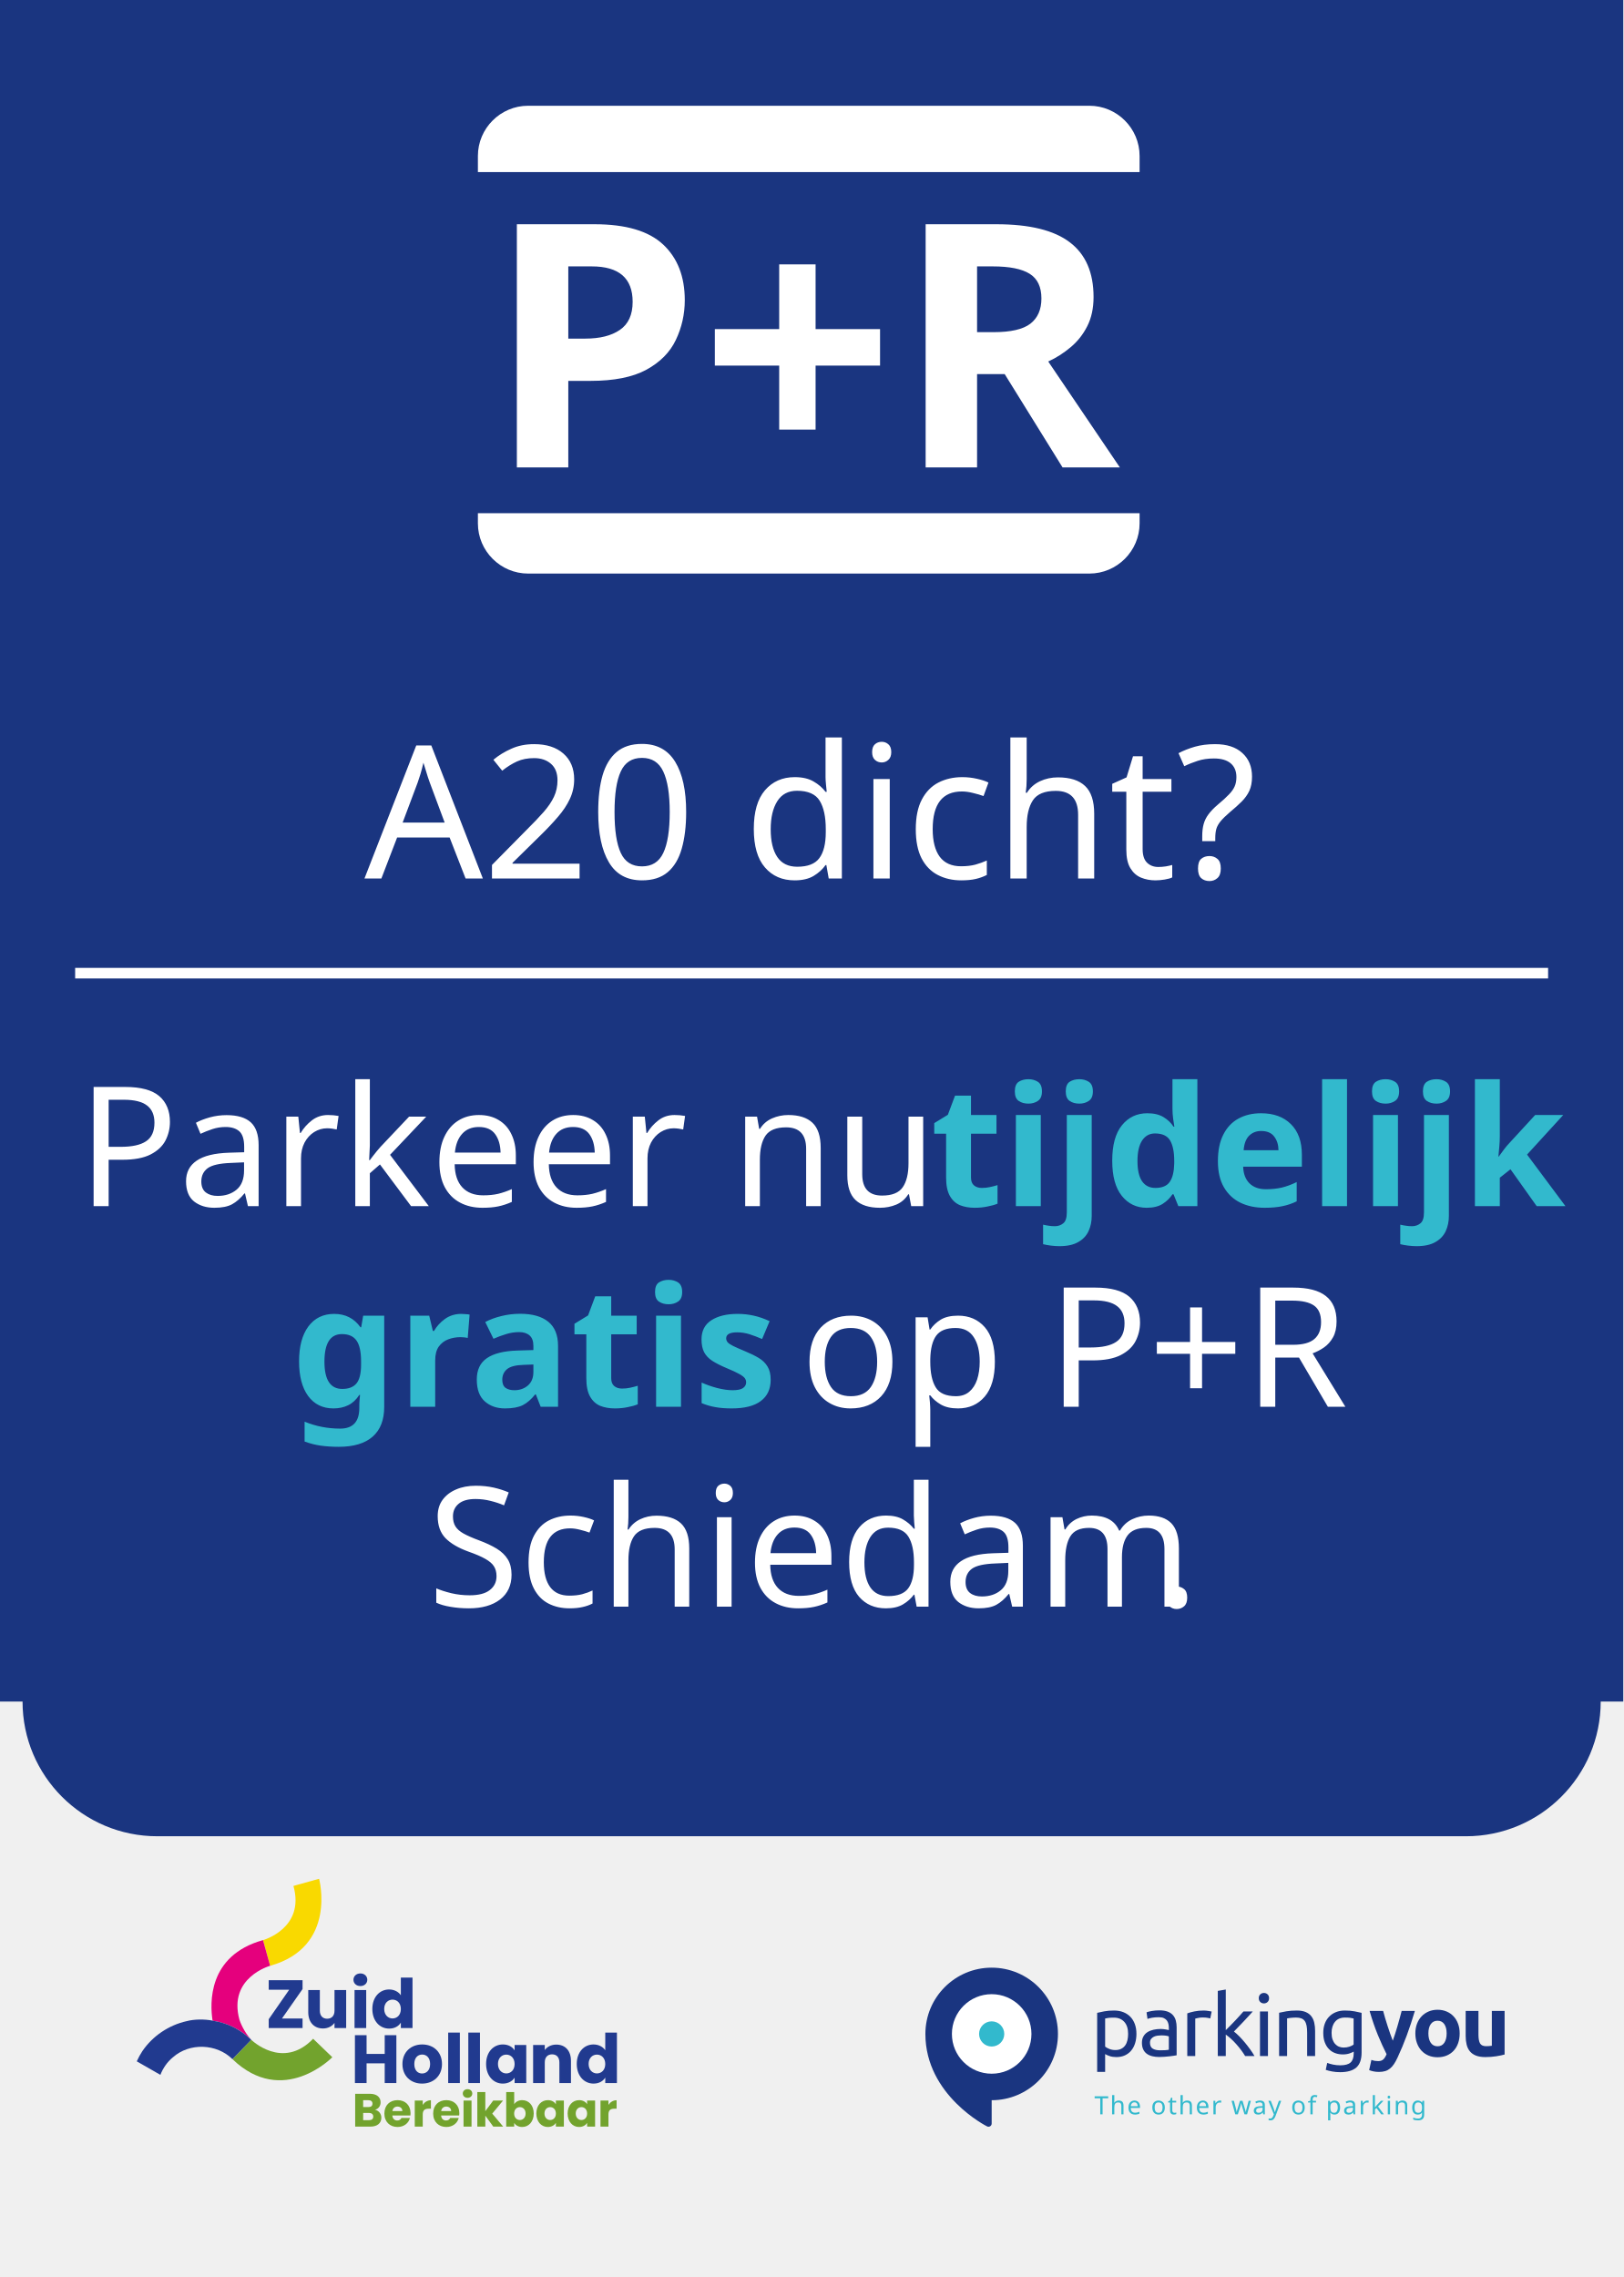
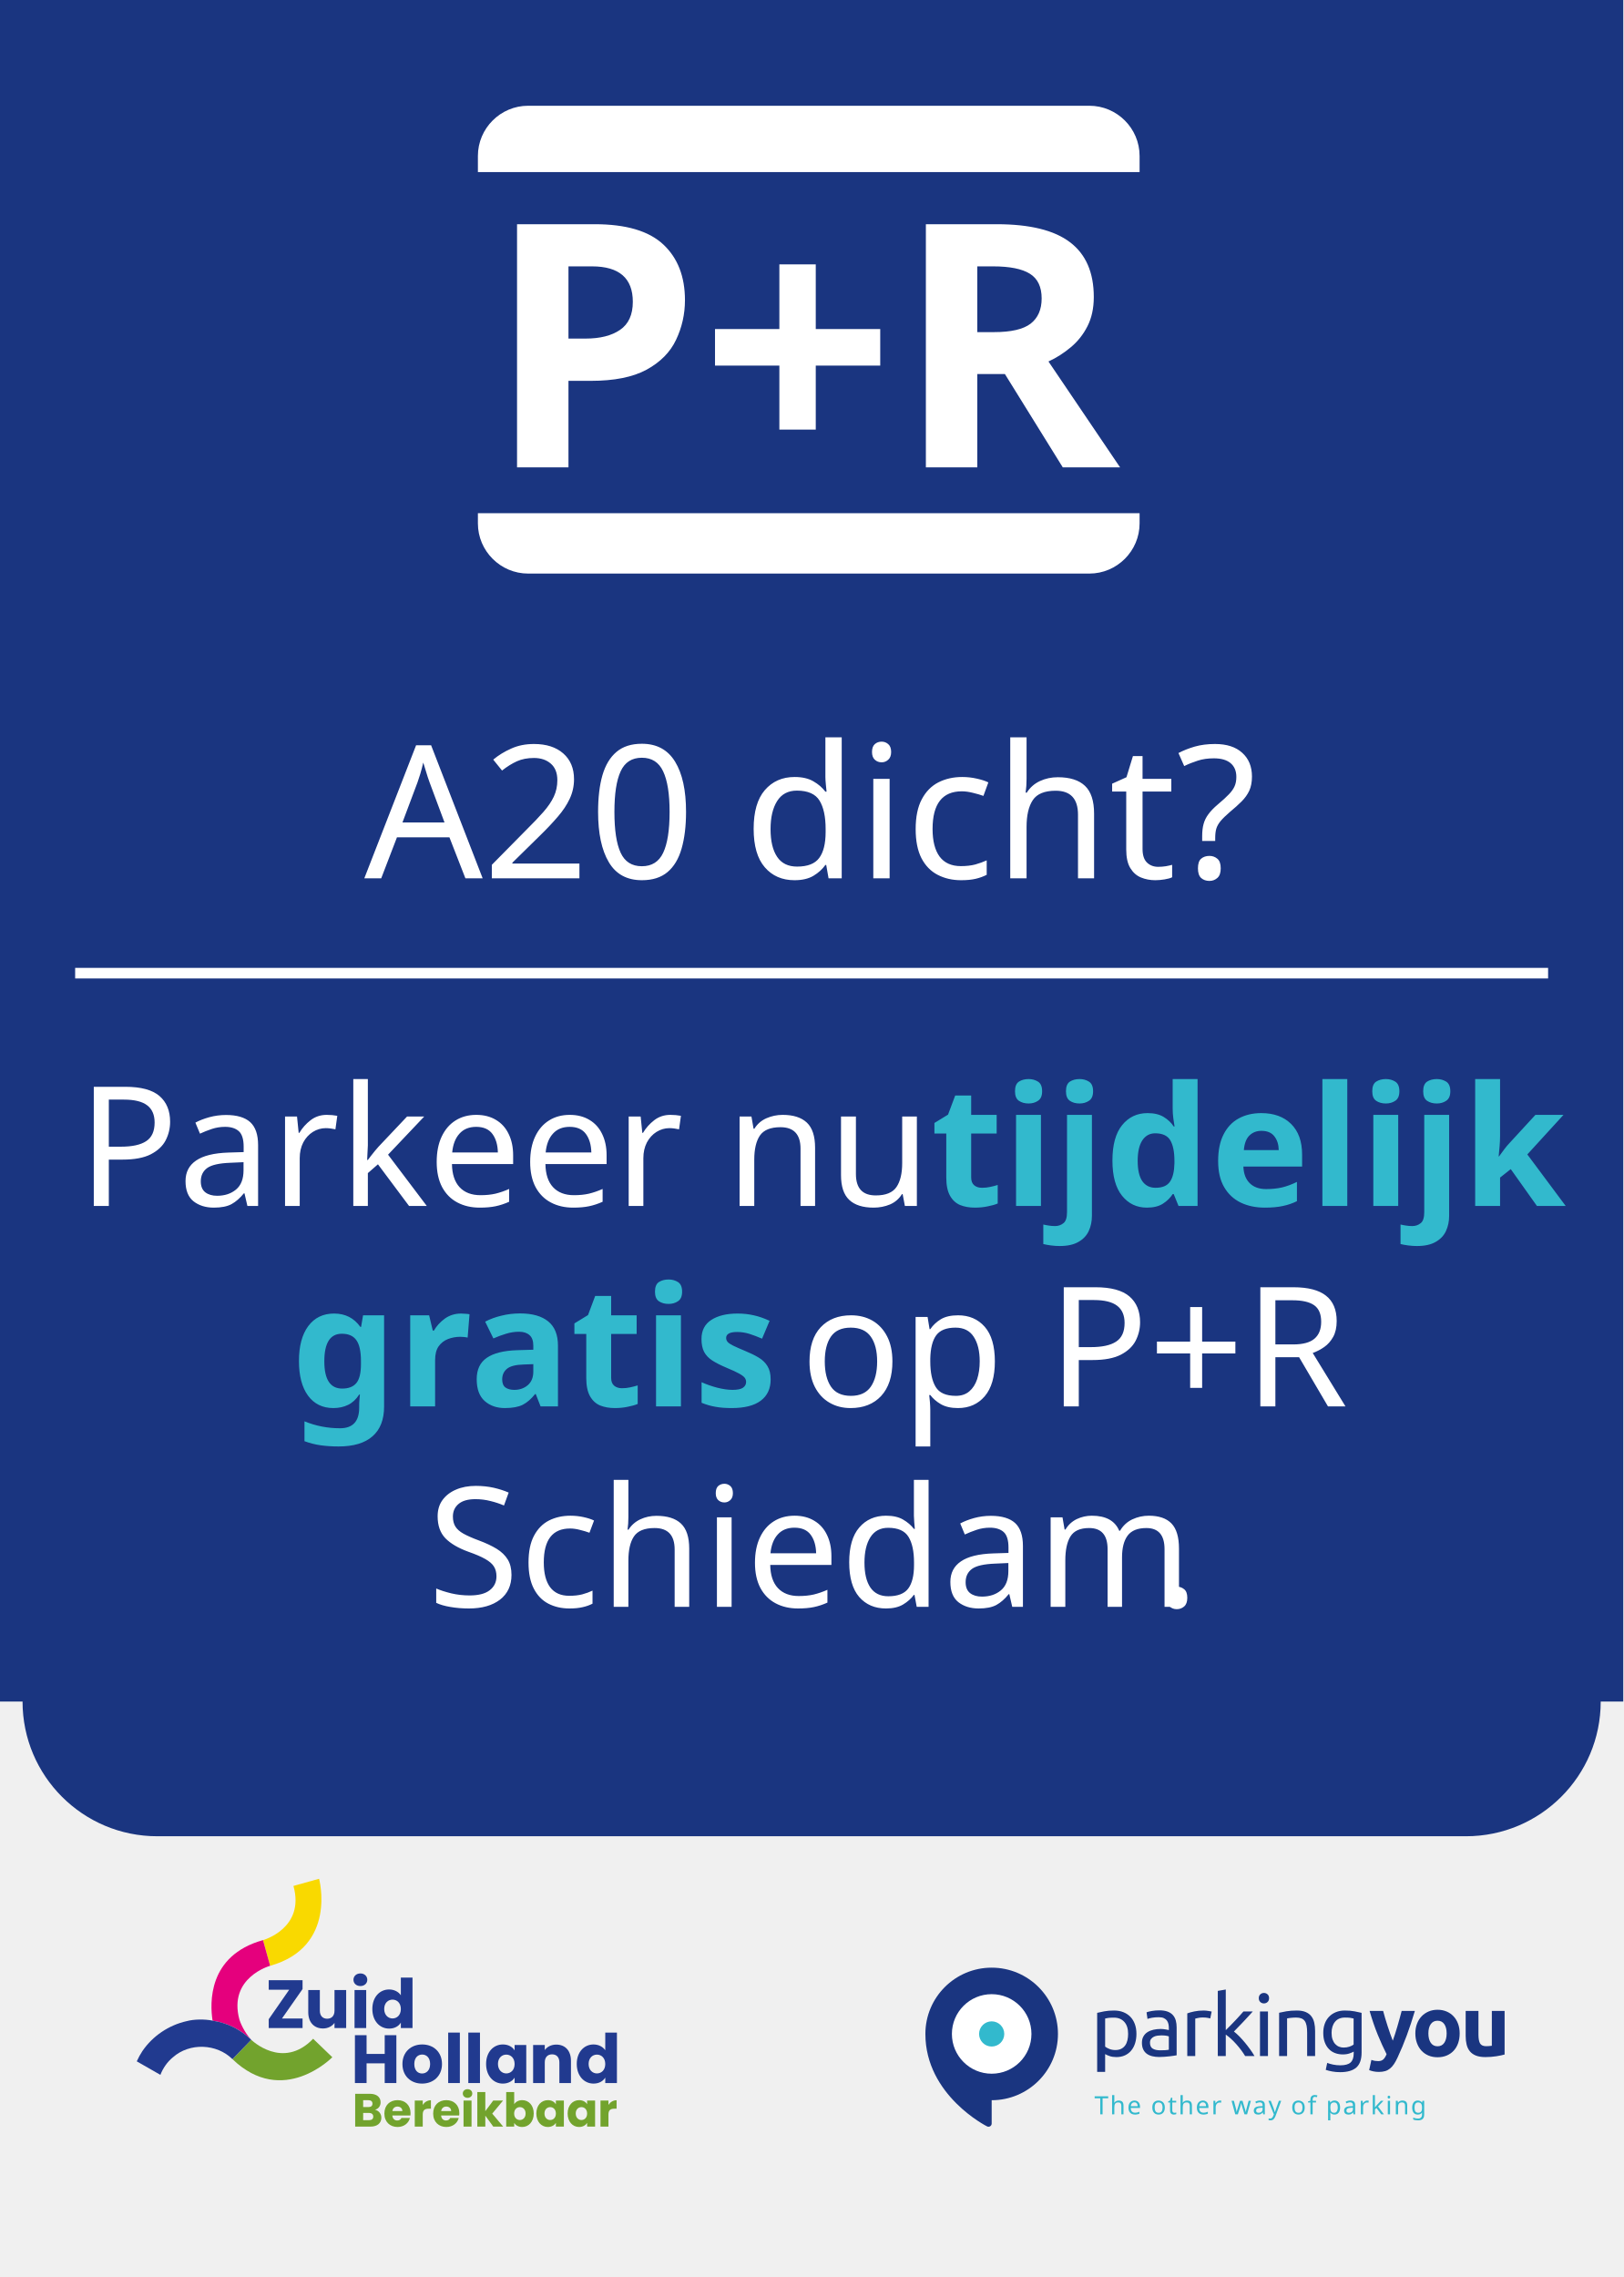
<svg xmlns="http://www.w3.org/2000/svg" width="216mm" height="303mm" viewBox="0 0 216 303">
  <g id="py-app-sign-pr-gratis-a20-template">
    <g id="bleed-background" data-variable="background-colour">
      <path transform="translate(3 3)" d="M-3.0 -3.0H213.0V223.425H210.0A17.925 17.925 0 0 1 192.075 241.35H17.925A17.925 17.925 0 0 1 0 223.425H-3.0Z" fill="#1A3580" id="field" />
    </g>
    <g id="py-comp-symbol-pr">
      <g data-element="py-comp-symbol-pr" transform="translate(63.592 14.073) scale(1 1)">
        <g transform="translate(-60.592 -11.073)">
          <path transform="translate(0 0)" d="M148.641 19.898L148.641 17.753C148.641 14.079 145.634 11.073 141.96 11.073L67.273 11.073C63.599 11.073 60.592 14.079 60.592 17.753L60.592 19.898L148.641 19.898" fill="#FFFFFF" id="bar-top" />
          <path transform="translate(0 0)" d="M60.592 65.291L60.592 66.645C60.592 70.319 63.599 73.325 67.273 73.325L141.96 73.325C145.634 73.325 148.641 70.319 148.641 66.645L148.641 65.291L60.592 65.291" fill="#FFFFFF" id="bar-bottom" />
-           <text x="61.7" y="59.2" font-family="Ubuntu" font-size="45.33" font-weight="bold" fill="#FFFFFF" data-variable="label" id="label" xml:space="preserve">P+R</text>
+           <text x="61.722" y="59.198" font-family="Ubuntu" font-size="45.334" font-weight="bold" fill="#FFFFFF" data-variable="label" id="label" xml:space="preserve">P+R</text>
        </g>
      </g>
    </g>
-     <text x="48.5" y="116.9" font-family="Ubuntu Medium" font-size="24.69" fill="#FFFFFF" data-variable="headline" xml:space="preserve">A20 dicht?</text>
+     <text x="48.475" y="116.878" font-family="Ubuntu Medium" font-size="24.694" fill="#FFFFFF" data-variable="headline" xml:space="preserve">A20 dicht?</text>
    <g id="py-atom-line-divider">
      <line x1="10" y1="129.5" x2="206" y2="129.5" stroke="#FFFFFF" stroke-width="1.41" stroke-linecap="butt" id="divider" />
    </g>
    <g id="variables">
-       <text x="10.3" y="160.5" font-family="Ubuntu" font-size="22.22" fill="#FFFFFF" data-variable="body-line-1" xml:space="preserve">Parkeer nu </text>
-       <text x="123.8" y="160.5" font-family="Ubuntu" font-size="22.22" font-weight="bold" fill="#32B9CD" data-variable="keyword-1" xml:space="preserve">tijdelijk</text>
-       <text x="38.796" y="187.2" font-family="Ubuntu" font-size="22.22" font-weight="bold" fill="#32B9CD" data-variable="keyword-2" xml:space="preserve">gratis</text>
-       <text x="100.723" y="187.2" font-family="Ubuntu" font-size="22.22" fill="#FFFFFF" data-variable="body-line-2" xml:space="preserve"> op P+R</text>
-       <text x="56.916" y="213.8" font-family="Ubuntu" font-size="22.22" fill="#FFFFFF" data-variable="city" xml:space="preserve">Schiedam</text>
-       <text x="153.618" y="213.8" font-family="Ubuntu" font-size="22.22" fill="#FFFFFF" data-variable="punctuation" xml:space="preserve">.</text>
+       <text x="10.323" y="160.482" font-family="Ubuntu" font-size="22.225" letter-spacing="-0.1" fill="#FFFFFF" data-variable="body-line-1" xml:space="preserve">Parkeer nu </text>
+       <text x="123.826" y="160.482" font-family="Ubuntu" font-size="22.225" font-weight="bold" fill="#32B9CD" data-variable="keyword-1" xml:space="preserve">tijdelijk</text>
+       <text x="38.78" y="187.152" font-family="Ubuntu" font-size="22.225" font-weight="bold" fill="#32B9CD" data-variable="keyword-2" xml:space="preserve">gratis</text>
+       <text x="100.721" y="187.152" font-family="Ubuntu" font-size="22.225" fill="#FFFFFF" data-variable="body-line-2" xml:space="preserve"> op P+R</text>
+       <text x="56.905" y="213.822" font-family="Ubuntu" font-size="22.225" fill="#FFFFFF" data-variable="city" xml:space="preserve">Schiedam</text>
+       <text x="153.628" y="213.822" font-family="Ubuntu" font-size="22.225" fill="#FFFFFF" data-variable="punctuation" xml:space="preserve">.</text>
    </g>
    <g id="py-atom-partner-zuid-holland-bereikbaar">
      <g data-element="py-atom-partner-zuid-holland-bereikbaar" transform="translate(18.199 250.007) scale(1 1)">
        <path d="M22.061 14.676L19.32 18.596L22.061 18.596L22.061 19.867L17.56 19.867L17.56 18.687L20.282 14.767L17.56 14.767L17.56 13.496L22.061 13.496L22.061 14.676" fill="#213A8F" />
        <path d="M27.864 19.867L26.312 19.867L26.312 19.177C26.004 19.613 25.459 19.921 24.779 19.921C23.608 19.921 22.819 19.113 22.819 17.762L22.819 14.804L24.361 14.804L24.361 17.553C24.361 18.242 24.751 18.623 25.332 18.623C25.931 18.623 26.312 18.242 26.312 17.553L26.312 14.804L27.864 14.804L27.864 19.867" fill="#213A8F" />
        <path d="M28.979 14.803L28.979 19.866L30.531 19.866L30.531 14.803ZM28.834 13.442C28.834 12.971 29.206 12.598 29.759 12.598C30.304 12.598 30.676 12.971 30.676 13.442C30.676 13.905 30.304 14.277 29.759 14.277C29.206 14.277 28.834 13.905 28.834 13.442" fill="#213A8F" />
        <path d="M34.033 16.083C33.452 16.083 32.926 16.518 32.926 17.326C32.926 18.134 33.452 18.587 34.033 18.587C34.623 18.587 35.14 18.143 35.14 17.335C35.14 16.528 34.623 16.083 34.033 16.083M33.579 14.731C34.251 14.731 34.832 15.039 35.14 15.502L35.14 13.152L36.692 13.152L36.692 19.867L35.14 19.867L35.14 19.141C34.859 19.604 34.323 19.939 33.579 19.939C32.336 19.939 31.347 18.923 31.347 17.326C31.347 15.729 32.336 14.731 33.579 14.731" fill="#213A8F" />
        <path d="M32.994 24.561L30.58 24.561L30.58 27.184L29.029 27.184L29.029 20.814L30.58 20.814L30.58 23.309L32.994 23.309L32.994 20.814L34.545 20.814L34.545 27.184L32.994 27.184L32.994 24.561" fill="#213A8F" />
        <path d="M37.966 25.913C38.519 25.913 39.036 25.505 39.036 24.652C39.036 23.79 38.528 23.391 37.984 23.391C37.421 23.391 36.931 23.79 36.931 24.652C36.931 25.505 37.403 25.913 37.966 25.913M37.966 27.256C36.478 27.256 35.352 26.258 35.352 24.652C35.352 23.046 36.505 22.048 37.984 22.048C39.472 22.048 40.615 23.046 40.615 24.652C40.615 26.258 39.454 27.256 37.966 27.256" fill="#213A8F" />
        <path d="M41.44 20.469L41.44 27.184L42.992 27.184L42.992 20.469Z" fill="#213A8F" />
        <path d="M44.117 20.469L44.117 27.184L45.668 27.184L45.668 20.469Z" fill="#213A8F" />
        <path d="M49.171 23.4C48.59 23.4 48.064 23.835 48.064 24.643C48.064 25.451 48.59 25.904 49.171 25.904C49.76 25.904 50.278 25.46 50.278 24.652C50.278 23.845 49.76 23.4 49.171 23.4M48.717 22.048C49.47 22.048 50.006 22.393 50.278 22.837L50.278 22.121L51.829 22.121L51.829 27.184L50.278 27.184L50.278 26.467C49.996 26.912 49.461 27.256 48.708 27.256C47.474 27.256 46.485 26.24 46.485 24.643C46.485 23.046 47.474 22.048 48.717 22.048" fill="#213A8F" />
        <path d="M56.235 24.434C56.235 23.745 55.854 23.364 55.264 23.364C54.674 23.364 54.293 23.745 54.293 24.434L54.293 27.184L52.741 27.184L52.741 22.121L54.293 22.121L54.293 22.792C54.601 22.365 55.146 22.066 55.826 22.066C56.997 22.066 57.777 22.865 57.777 24.226L57.777 27.184L56.235 27.184L56.235 24.434" fill="#213A8F" />
        <path d="M61.234 23.4C60.653 23.4 60.127 23.835 60.127 24.643C60.127 25.451 60.653 25.904 61.234 25.904C61.823 25.904 62.341 25.46 62.341 24.652C62.341 23.845 61.823 23.4 61.234 23.4M60.78 22.048C61.451 22.048 62.032 22.356 62.341 22.819L62.341 20.469L63.893 20.469L63.893 27.184L62.341 27.184L62.341 26.458C62.06 26.921 61.524 27.256 60.78 27.256C59.537 27.256 58.548 26.24 58.548 24.643C58.548 23.046 59.537 22.048 60.78 22.048" fill="#213A8F" />
        <path d="M30.897 31.158L30.126 31.158L30.126 32.122L30.91 32.122C31.264 32.122 31.47 31.96 31.47 31.649C31.47 31.338 31.252 31.158 30.897 31.158M30.823 29.466L30.126 29.466L30.126 30.38L30.823 30.38C31.171 30.38 31.364 30.225 31.364 29.926C31.364 29.628 31.171 29.466 30.823 29.466M31.096 32.98L29.063 32.98L29.063 28.614L31.028 28.614C31.917 28.614 32.446 29.056 32.446 29.746C32.446 30.274 32.129 30.617 31.706 30.741C32.216 30.847 32.546 31.295 32.546 31.792C32.546 32.514 32.017 32.98 31.096 32.98" fill="#72A32D" />
        <path d="M34.013 30.909L35.344 30.909C35.344 30.529 35.045 30.312 34.69 30.312C34.342 30.312 34.075 30.523 34.013 30.909M34.703 33.03C33.683 33.03 32.949 32.346 32.949 31.245C32.949 30.144 33.67 29.46 34.703 29.46C35.716 29.46 36.431 30.132 36.431 31.189C36.431 31.288 36.426 31.394 36.413 31.5L34.006 31.5C34.044 31.954 34.323 32.165 34.665 32.165C34.964 32.165 35.132 32.016 35.219 31.829L36.351 31.829C36.183 32.507 35.567 33.03 34.703 33.03" fill="#72A32D" />
        <path d="M38.054 32.98L36.991 32.98L36.991 29.51L38.054 29.51L38.054 30.088C38.297 29.721 38.676 29.472 39.143 29.472L39.143 30.598L38.851 30.598C38.347 30.598 38.054 30.772 38.054 31.369L38.054 32.98" fill="#72A32D" />
        <path d="M40.504 30.909L41.835 30.909C41.835 30.529 41.537 30.312 41.182 30.312C40.834 30.312 40.566 30.523 40.504 30.909M41.195 33.03C40.175 33.03 39.441 32.346 39.441 31.245C39.441 30.144 40.162 29.46 41.195 29.46C42.208 29.46 42.923 30.132 42.923 31.189C42.923 31.288 42.917 31.394 42.905 31.5L40.498 31.5C40.535 31.954 40.815 32.165 41.157 32.165C41.456 32.165 41.624 32.016 41.711 31.829L42.843 31.829C42.675 32.507 42.059 33.03 41.195 33.03" fill="#72A32D" />
        <path d="M43.483 29.51L43.483 32.98L44.546 32.98L44.546 29.51ZM43.383 28.577C43.383 28.254 43.638 27.999 44.018 27.999C44.391 27.999 44.646 28.254 44.646 28.577C44.646 28.894 44.391 29.149 44.018 29.149C43.638 29.149 43.383 28.894 43.383 28.577" fill="#72A32D" />
        <path d="M45.317 28.378L45.317 32.98L46.38 32.98L46.38 31.524L47.438 32.98L48.756 32.98L47.301 31.251L48.744 29.51L47.432 29.51L46.38 30.922L46.38 28.378L45.317 28.378" fill="#72A32D" />
        <path d="M50.976 30.387C50.578 30.387 50.217 30.691 50.217 31.245C50.217 31.798 50.578 32.103 50.976 32.103C51.38 32.103 51.741 31.792 51.741 31.239C51.741 30.685 51.38 30.387 50.976 30.387M51.293 29.46C52.151 29.46 52.823 30.144 52.823 31.239C52.823 32.333 52.145 33.03 51.293 33.03C50.783 33.03 50.416 32.8 50.223 32.495L50.223 32.98L49.16 32.98L49.16 28.378L50.223 28.378L50.223 30.001C50.416 29.69 50.796 29.46 51.293 29.46" fill="#72A32D" />
        <path d="M55.011 30.387C54.613 30.387 54.253 30.685 54.253 31.239C54.253 31.792 54.613 32.103 55.011 32.103C55.416 32.103 55.77 31.798 55.77 31.245C55.77 30.691 55.416 30.387 55.011 30.387M54.7 29.46C55.217 29.46 55.583 29.696 55.77 30.001L55.77 29.51L56.833 29.51L56.833 32.98L55.77 32.98L55.77 32.489C55.577 32.793 55.21 33.03 54.694 33.03C53.848 33.03 53.17 32.333 53.17 31.239C53.17 30.144 53.848 29.46 54.7 29.46" fill="#72A32D" />
        <path d="M59.17 30.387C58.772 30.387 58.412 30.685 58.412 31.239C58.412 31.792 58.772 32.103 59.17 32.103C59.572 32.103 59.926 31.798 59.926 31.245C59.926 30.691 59.572 30.387 59.17 30.387M58.859 29.46C59.374 29.46 59.74 29.696 59.926 30.001L59.926 29.51L60.987 29.51L60.987 32.98L59.926 32.98L59.926 32.489C59.734 32.793 59.368 33.03 58.853 33.03C58.009 33.03 57.333 32.333 57.333 31.239C57.333 30.144 58.009 29.46 58.859 29.46" fill="#72A32D" />
        <path d="M62.765 32.98L61.706 32.98L61.706 29.51L62.765 29.51L62.765 30.088C63.006 29.721 63.384 29.472 63.848 29.472L63.848 30.598L63.558 30.598C63.056 30.598 62.765 30.772 62.765 31.369L62.765 32.98" fill="#72A32D" />
        <path d="M16.799 8.165C16.799 8.165 22.43 6.6 20.848 0.954L24.26 0C24.26 0 26.728 9.066 17.746 11.582L16.799 8.165" fill="#F9D900" />
        <path d="M15.229 21.422C15.229 21.422 19.403 25.516 23.47 21.29L26.022 23.748C26.022 23.748 19.454 30.472 12.733 24.004L15.229 21.422" fill="#72A32D" />
        <path d="M15.229 21.422C14.237 20.347 13.752 19.046 13.658 18.744C12.133 13.13 17.746 11.582 17.746 11.582L16.799 8.165C9.407 10.215 9.734 16.633 10.088 18.878C10.952 19.063 12.94 19.299 15.229 21.422" fill="#E5007D" />
        <path d="M15.229 21.422L12.732 24.005C10.636 21.922 7.023 21.79 4.81 23.758L4.808 23.756C4.059 24.375 3.492 25.191 3.144 26.094L0 24.295C0.218 23.813 0.471 23.348 0.761 22.908L0.764 22.91C2.127 20.913 4.263 19.482 6.618 18.951L6.619 18.954C7.603 18.677 9.043 18.666 10.088 18.878C10.929 19.049 12.947 19.302 15.229 21.422" fill="#213A8F" />
      </g>
    </g>
    <g id="py-comp-lockup-logo-tagline-color">
      <g data-element="py-comp-lockup-logo-tagline-color" transform="translate(123.138 261.836) scale(0.735 0.735)">
        <g transform="translate(-21.7 -38.1)">
          <g data-element="py-atom-logo-horizontal-color" transform="translate(21.7 38.1) scale(1.139 1.139)">
            <path d="M0 10.535C0 4.717 4.717 0 10.536 0C16.355 0 21.072 4.717 21.072 10.535C21.072 16.353 16.355 21.07 10.536 21.07L10.536 24.78C10.536 25.173 10.105 25.417 9.77 25.212C9.77 25.212 0 20.312 0 10.535" fill="#1A3580" />
            <path d="M4.214 10.536C4.214 7.044 7.045 4.215 10.536 4.215C14.027 4.215 16.858 7.044 16.858 10.536C16.858 14.027 14.027 16.857 10.536 16.857C7.045 16.857 4.214 14.027 4.214 10.536" fill="#FFFFFF" />
            <path d="M8.534 10.536C8.534 9.43 9.431 8.534 10.536 8.534C11.641 8.534 12.538 9.43 12.538 10.536C12.538 11.642 11.641 12.538 10.536 12.538C9.431 12.538 8.534 11.642 8.534 10.536" fill="#32B9CD" />
            <path d="M32.224 10.521C32.224 9.694 32.019 9.058 31.611 8.613C31.202 8.168 30.656 7.945 29.975 7.945C29.594 7.945 29.296 7.959 29.082 7.986C28.869 8.013 28.698 8.045 28.571 8.081L28.571 12.552C28.726 12.679 28.948 12.801 29.239 12.919C29.53 13.038 29.848 13.096 30.193 13.096C30.556 13.096 30.868 13.031 31.127 12.899C31.386 12.767 31.597 12.585 31.76 12.354C31.924 12.122 32.042 11.85 32.115 11.536C32.187 11.223 32.224 10.884 32.224 10.521M33.546 10.521C33.546 11.057 33.475 11.552 33.335 12.007C33.193 12.461 32.987 12.851 32.714 13.178C32.442 13.505 32.108 13.76 31.713 13.942C31.317 14.123 30.865 14.214 30.357 14.214C29.948 14.214 29.587 14.16 29.273 14.051C28.96 13.942 28.726 13.837 28.571 13.737L28.571 16.572L27.304 16.572L27.304 7.182C27.604 7.109 27.979 7.03 28.428 6.943C28.878 6.857 29.398 6.814 29.988 6.814C30.534 6.814 31.025 6.9 31.461 7.073C31.897 7.245 32.269 7.491 32.578 7.808C32.887 8.127 33.125 8.515 33.294 8.974C33.462 9.433 33.546 9.948 33.546 10.521" fill="#1A3580" />
            <path d="M37.321 13.137C37.621 13.137 37.886 13.131 38.118 13.117C38.35 13.104 38.543 13.078 38.697 13.042L38.697 10.93C38.606 10.884 38.459 10.846 38.255 10.814C38.05 10.782 37.802 10.766 37.512 10.766C37.321 10.766 37.119 10.78 36.905 10.807C36.692 10.834 36.496 10.891 36.319 10.977C36.142 11.064 35.994 11.182 35.876 11.332C35.758 11.481 35.699 11.679 35.699 11.925C35.699 12.379 35.844 12.694 36.135 12.872C36.426 13.049 36.821 13.137 37.321 13.137M37.212 6.786C37.72 6.786 38.15 6.853 38.5 6.984C38.85 7.116 39.131 7.302 39.345 7.543C39.558 7.784 39.71 8.07 39.801 8.401C39.892 8.733 39.937 9.099 39.937 9.499L39.937 13.928C39.829 13.946 39.676 13.971 39.481 14.003C39.285 14.035 39.066 14.064 38.82 14.091C38.574 14.118 38.309 14.144 38.023 14.166C37.736 14.189 37.452 14.201 37.171 14.201C36.771 14.201 36.403 14.159 36.067 14.078C35.73 13.996 35.44 13.867 35.195 13.69C34.949 13.512 34.759 13.278 34.622 12.988C34.486 12.697 34.418 12.347 34.418 11.938C34.418 11.547 34.497 11.212 34.656 10.93C34.815 10.648 35.031 10.421 35.304 10.248C35.576 10.076 35.894 9.948 36.258 9.866C36.621 9.785 37.003 9.744 37.403 9.744C37.53 9.744 37.662 9.751 37.798 9.764C37.934 9.778 38.063 9.796 38.186 9.819C38.309 9.841 38.416 9.862 38.506 9.88C38.597 9.899 38.661 9.912 38.697 9.921L38.697 9.567C38.697 9.358 38.675 9.151 38.63 8.947C38.584 8.743 38.502 8.561 38.384 8.401C38.266 8.243 38.104 8.115 37.9 8.02C37.695 7.924 37.43 7.877 37.103 7.877C36.685 7.877 36.319 7.906 36.006 7.965C35.692 8.025 35.458 8.086 35.304 8.15L35.154 7.1C35.317 7.027 35.59 6.957 35.972 6.889C36.353 6.821 36.767 6.786 37.212 6.786" fill="#1A3580" />
            <path d="M49.041 10.153C49.314 10.362 49.602 10.621 49.906 10.93C50.21 11.239 50.51 11.573 50.806 11.931C51.101 12.29 51.38 12.654 51.644 13.022C51.908 13.39 52.13 13.733 52.312 14.051L50.826 14.051C50.635 13.733 50.415 13.408 50.165 13.076C49.915 12.744 49.654 12.426 49.382 12.122C49.109 11.818 48.832 11.539 48.55 11.284C48.269 11.03 48.001 10.816 47.746 10.644L47.746 14.051L46.479 14.051L46.479 3.693L47.746 3.475L47.746 9.935L48.468 9.212C48.732 8.949 48.991 8.681 49.245 8.408C49.499 8.136 49.74 7.875 49.968 7.625C50.195 7.375 50.39 7.155 50.554 6.964L52.039 6.964C51.83 7.191 51.603 7.441 51.358 7.713C51.112 7.986 50.858 8.261 50.595 8.538C50.331 8.815 50.065 9.092 49.797 9.369C49.529 9.646 49.277 9.908 49.041 10.153" fill="#1A3580" />
            <path d="M53.183 6.964L54.451 6.964L54.451 14.051L53.183 14.051ZM53.811 5.683C53.583 5.683 53.39 5.608 53.231 5.458C53.072 5.308 52.993 5.106 52.993 4.851C52.993 4.597 53.072 4.395 53.231 4.245C53.39 4.095 53.583 4.02 53.811 4.02C54.038 4.02 54.23 4.095 54.39 4.245C54.549 4.395 54.628 4.597 54.628 4.851C54.628 5.106 54.549 5.308 54.39 5.458C54.23 5.608 54.038 5.683 53.811 5.683" fill="#1A3580" />
            <path d="M56.223 7.168C56.513 7.096 56.9 7.018 57.381 6.936C57.863 6.855 58.417 6.814 59.044 6.814C59.607 6.814 60.075 6.893 60.448 7.053C60.82 7.212 61.118 7.434 61.34 7.72C61.563 8.006 61.72 8.349 61.81 8.749C61.901 9.149 61.946 9.589 61.946 10.071L61.946 14.051L60.68 14.051L60.68 10.344C60.68 9.908 60.65 9.535 60.591 9.226C60.531 8.917 60.434 8.668 60.298 8.477C60.162 8.286 59.979 8.147 59.753 8.061C59.525 7.975 59.243 7.931 58.908 7.931C58.771 7.931 58.63 7.936 58.485 7.945C58.34 7.954 58.201 7.965 58.069 7.979C57.937 7.993 57.819 8.009 57.715 8.027C57.61 8.045 57.536 8.059 57.491 8.067L57.491 14.051L56.223 14.051L56.223 7.168" fill="#1A3580" />
            <path d="M68.066 8.081C67.939 8.045 67.768 8.011 67.555 7.979C67.341 7.947 67.053 7.932 66.689 7.932C66.008 7.932 65.483 8.154 65.115 8.599C64.747 9.045 64.563 9.635 64.563 10.371C64.563 10.78 64.615 11.13 64.72 11.42C64.824 11.711 64.965 11.952 65.142 12.142C65.32 12.333 65.524 12.475 65.756 12.565C65.988 12.656 66.226 12.701 66.471 12.701C66.808 12.701 67.117 12.654 67.398 12.558C67.68 12.463 67.902 12.352 68.066 12.224L68.066 8.081M68.08 13.342C67.97 13.415 67.759 13.508 67.446 13.622C67.132 13.735 66.767 13.792 66.349 13.792C65.921 13.792 65.519 13.724 65.142 13.587C64.765 13.451 64.436 13.24 64.155 12.953C63.873 12.668 63.65 12.311 63.487 11.883C63.323 11.457 63.241 10.948 63.241 10.357C63.241 9.839 63.319 9.365 63.473 8.933C63.627 8.501 63.853 8.129 64.148 7.816C64.443 7.502 64.804 7.257 65.231 7.08C65.658 6.902 66.139 6.814 66.676 6.814C67.266 6.814 67.782 6.857 68.222 6.943C68.663 7.03 69.034 7.109 69.333 7.182L69.333 13.506C69.333 14.596 69.052 15.386 68.488 15.877C67.925 16.368 67.071 16.613 65.926 16.613C65.481 16.613 65.061 16.576 64.665 16.504C64.27 16.431 63.927 16.345 63.636 16.245L63.868 15.141C64.123 15.241 64.434 15.329 64.802 15.407C65.17 15.484 65.554 15.522 65.953 15.522C66.707 15.522 67.25 15.372 67.582 15.073C67.913 14.773 68.08 14.296 68.08 13.642L68.08 13.342" fill="#1A3580" />
            <path d="M77.802 6.882C77.392 8.263 76.964 9.558 76.517 10.766C76.071 11.975 75.584 13.147 75.055 14.282C74.864 14.691 74.673 15.039 74.482 15.325C74.291 15.611 74.081 15.847 73.854 16.034C73.627 16.219 73.37 16.356 73.083 16.442C72.796 16.529 72.462 16.572 72.08 16.572C71.761 16.572 71.468 16.542 71.199 16.483C70.931 16.424 70.711 16.358 70.537 16.285L70.892 14.664C71.101 14.736 71.287 14.787 71.451 14.814C71.614 14.841 71.787 14.855 71.969 14.855C72.333 14.855 72.612 14.757 72.808 14.562C73.003 14.366 73.169 14.096 73.305 13.751C72.842 12.842 72.378 11.822 71.914 10.691C71.451 9.56 71.014 8.29 70.606 6.882L72.759 6.882C72.85 7.236 72.958 7.62 73.081 8.034C73.204 8.447 73.334 8.865 73.471 9.287C73.608 9.71 73.747 10.121 73.888 10.521C74.03 10.921 74.165 11.284 74.292 11.611C74.411 11.284 74.534 10.921 74.662 10.521C74.789 10.121 74.915 9.71 75.038 9.287C75.161 8.865 75.28 8.447 75.394 8.034C75.508 7.62 75.61 7.236 75.702 6.882L77.802 6.882" fill="#1A3580" />
            <path d="M82.853 10.453C82.853 9.826 82.728 9.333 82.478 8.974C82.227 8.615 81.871 8.435 81.408 8.435C80.945 8.435 80.586 8.615 80.331 8.974C80.077 9.333 79.95 9.826 79.95 10.453C79.95 11.08 80.077 11.577 80.331 11.945C80.586 12.313 80.945 12.497 81.408 12.497C81.871 12.497 82.227 12.313 82.478 11.945C82.728 11.577 82.853 11.08 82.853 10.453M84.924 10.453C84.924 11.016 84.842 11.531 84.679 12C84.515 12.467 84.278 12.867 83.97 13.199C83.661 13.531 83.291 13.787 82.859 13.969C82.427 14.15 81.944 14.241 81.408 14.241C80.881 14.241 80.401 14.15 79.97 13.969C79.539 13.787 79.168 13.531 78.859 13.199C78.55 12.867 78.309 12.467 78.137 12C77.964 11.531 77.878 11.016 77.878 10.453C77.878 9.89 77.967 9.376 78.144 8.913C78.321 8.449 78.566 8.054 78.88 7.727C79.193 7.4 79.566 7.146 79.997 6.964C80.429 6.782 80.899 6.691 81.408 6.691C81.926 6.691 82.4 6.782 82.832 6.964C83.264 7.146 83.634 7.4 83.943 7.727C84.252 8.054 84.492 8.449 84.665 8.913C84.838 9.376 84.924 9.89 84.924 10.453" fill="#1A3580" />
            <path d="M92.065 13.805C91.72 13.905 91.275 13.999 90.73 14.085C90.185 14.171 89.612 14.214 89.013 14.214C88.404 14.214 87.897 14.132 87.493 13.969C87.089 13.805 86.768 13.576 86.532 13.281C86.296 12.986 86.128 12.633 86.028 12.224C85.928 11.816 85.878 11.366 85.878 10.875L85.878 6.882L87.909 6.882L87.909 10.63C87.909 11.284 87.995 11.757 88.168 12.047C88.34 12.338 88.663 12.483 89.135 12.483C89.281 12.483 89.435 12.476 89.599 12.463C89.762 12.449 89.907 12.433 90.035 12.415L90.035 6.882L92.065 6.882L92.065 13.805" fill="#1A3580" />
            <path d="M45.503 6.977C45.473 6.971 45.445 6.964 45.409 6.957C45.296 6.934 45.171 6.912 45.034 6.889C44.898 6.866 44.76 6.848 44.619 6.834C44.478 6.821 44.353 6.814 44.244 6.814C43.69 6.814 43.19 6.862 42.745 6.957C42.299 7.052 41.927 7.155 41.627 7.264L41.627 14.051L42.894 14.051L42.894 8.095C42.968 8.077 43.12 8.043 43.351 7.993C43.583 7.943 43.817 7.918 44.053 7.918C44.416 7.918 44.714 7.943 44.946 7.993C45.08 8.022 45.19 8.048 45.28 8.073L45.503 6.977" fill="#1A3580" />
          </g>
          <g data-element="py-atom-text-tagline" transform="translate(52.37 61.1) scale(1 1)">
            <text x="-0.073" y="3.552" font-family="Ubuntu" font-size="4.578" letter-spacing="0.272" fill="#32B9CD" xml:space="preserve">The other way of parking</text>
          </g>
        </g>
      </g>
    </g>
    <g id="guides" visibility="hidden">
      <rect x="3" y="3" width="210" height="297" fill="none" stroke="#00A0E0" stroke-width="0.2" />
    </g>
  </g>
</svg>
